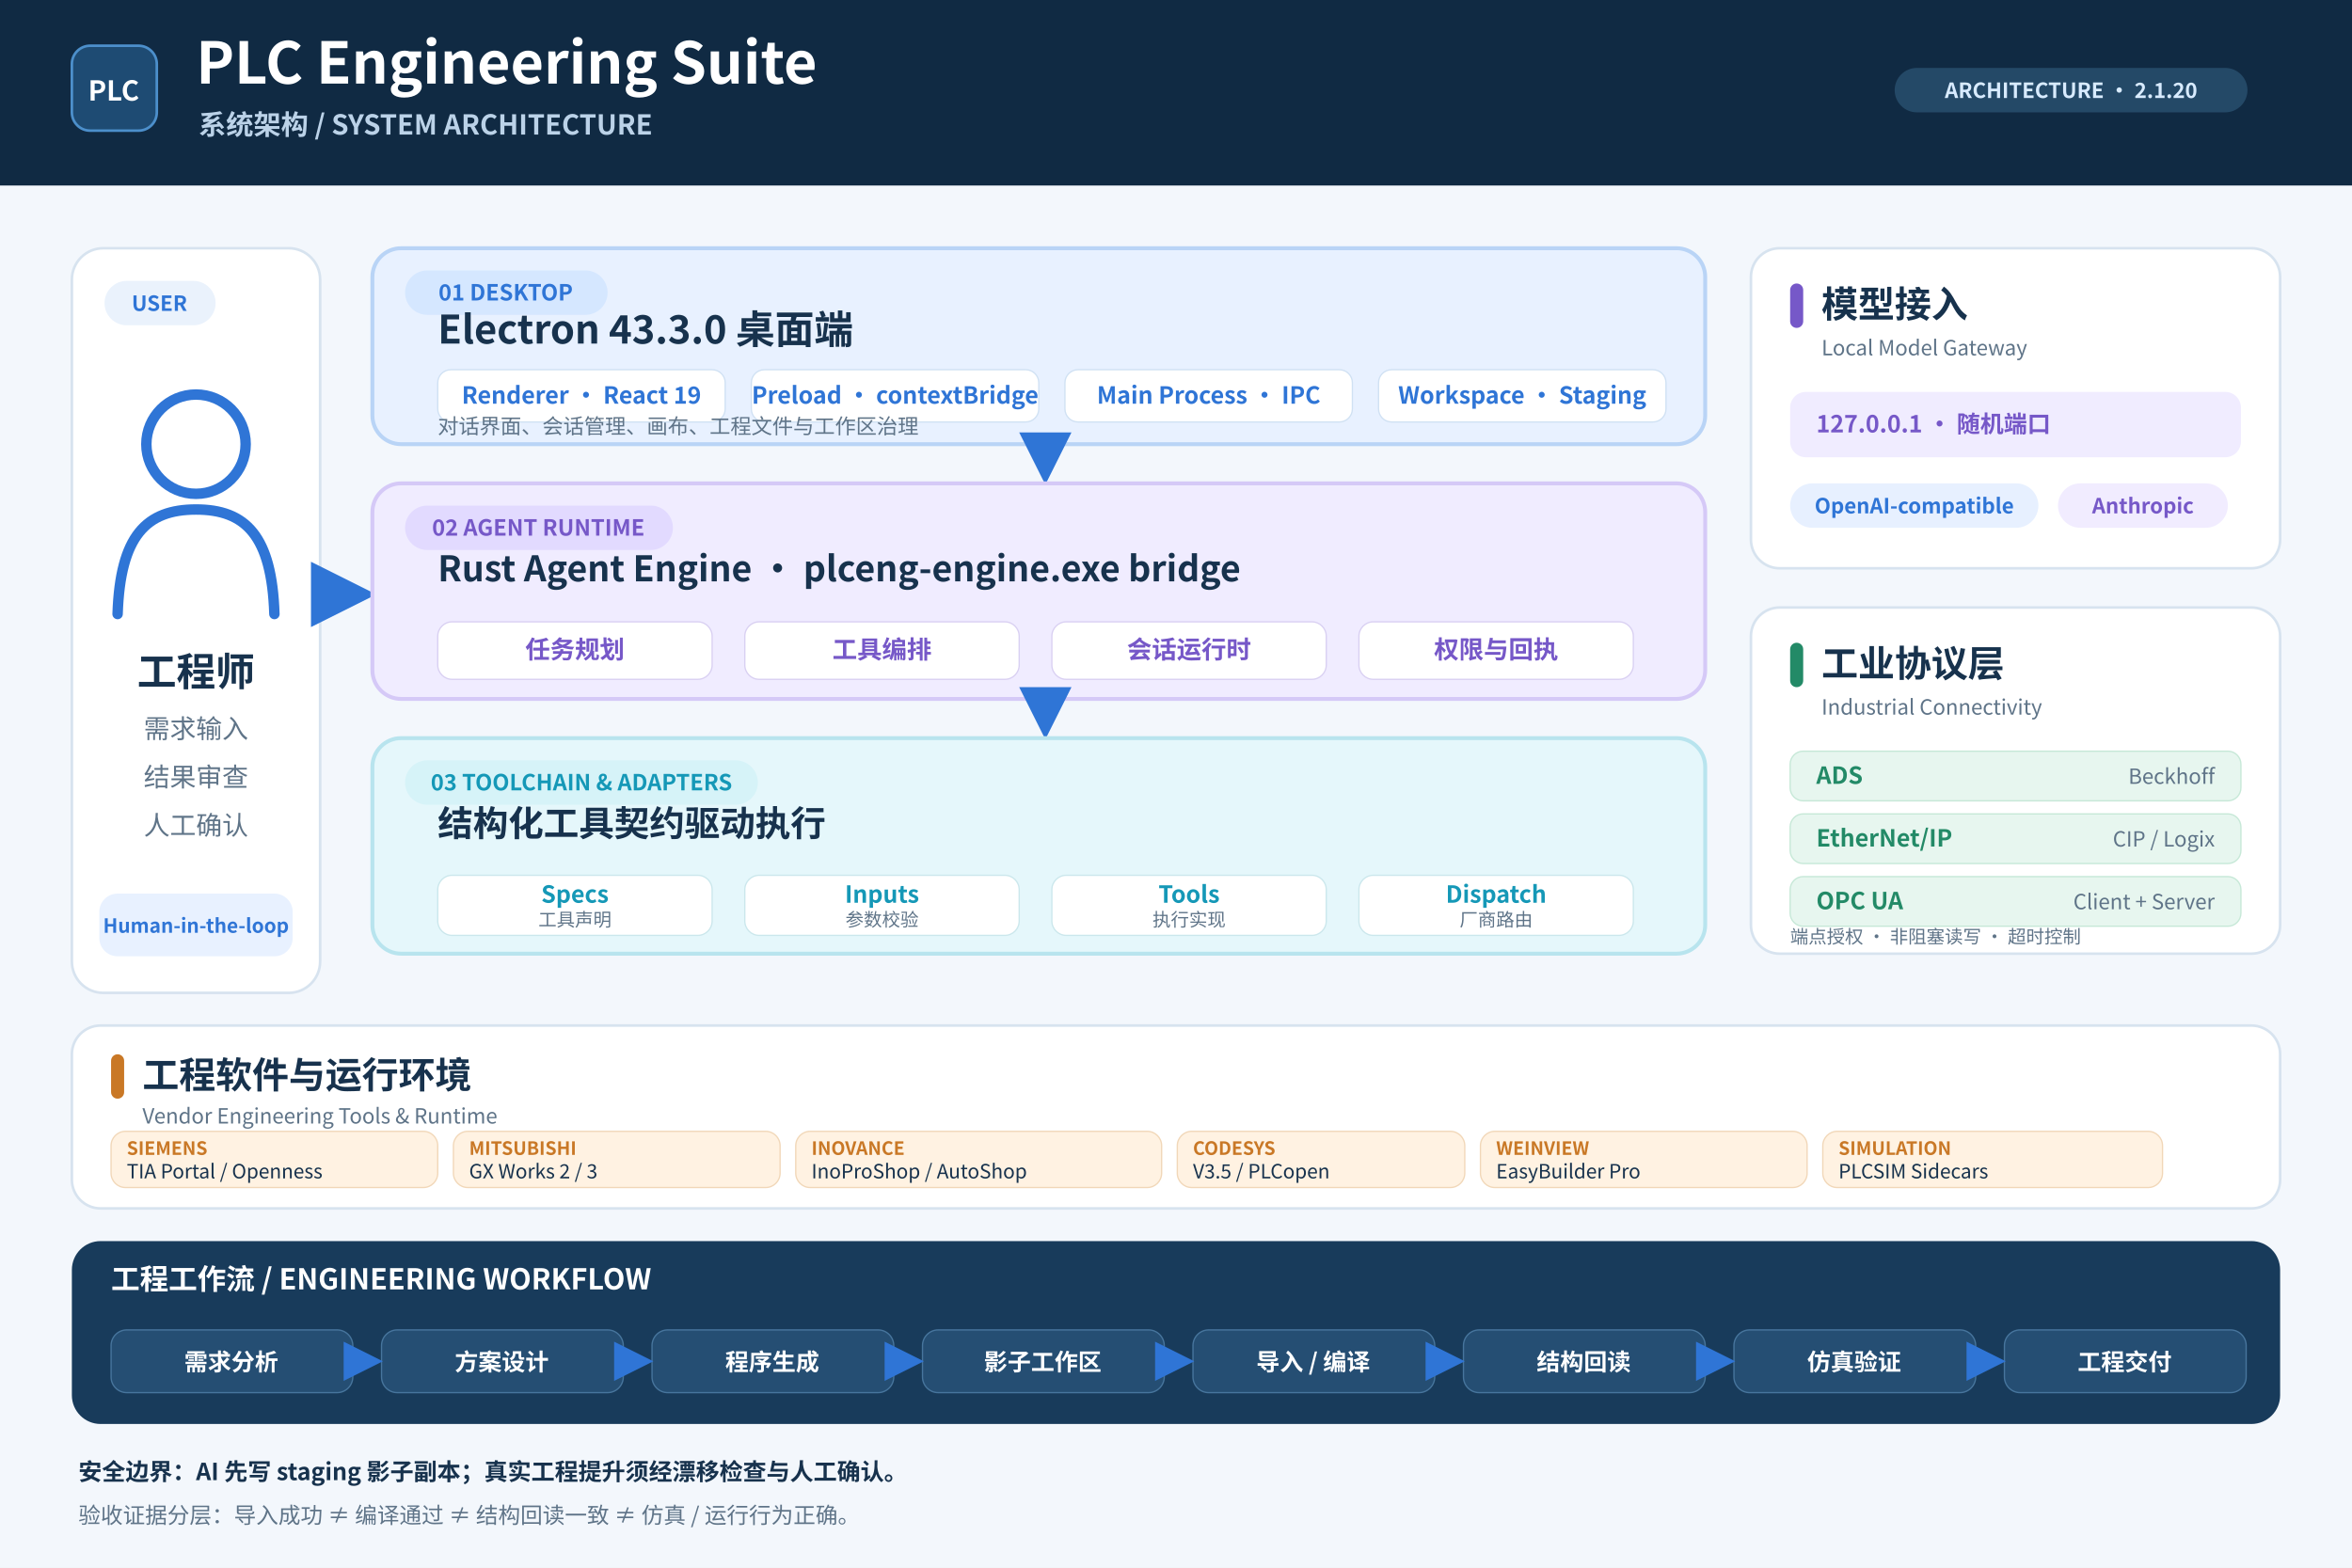
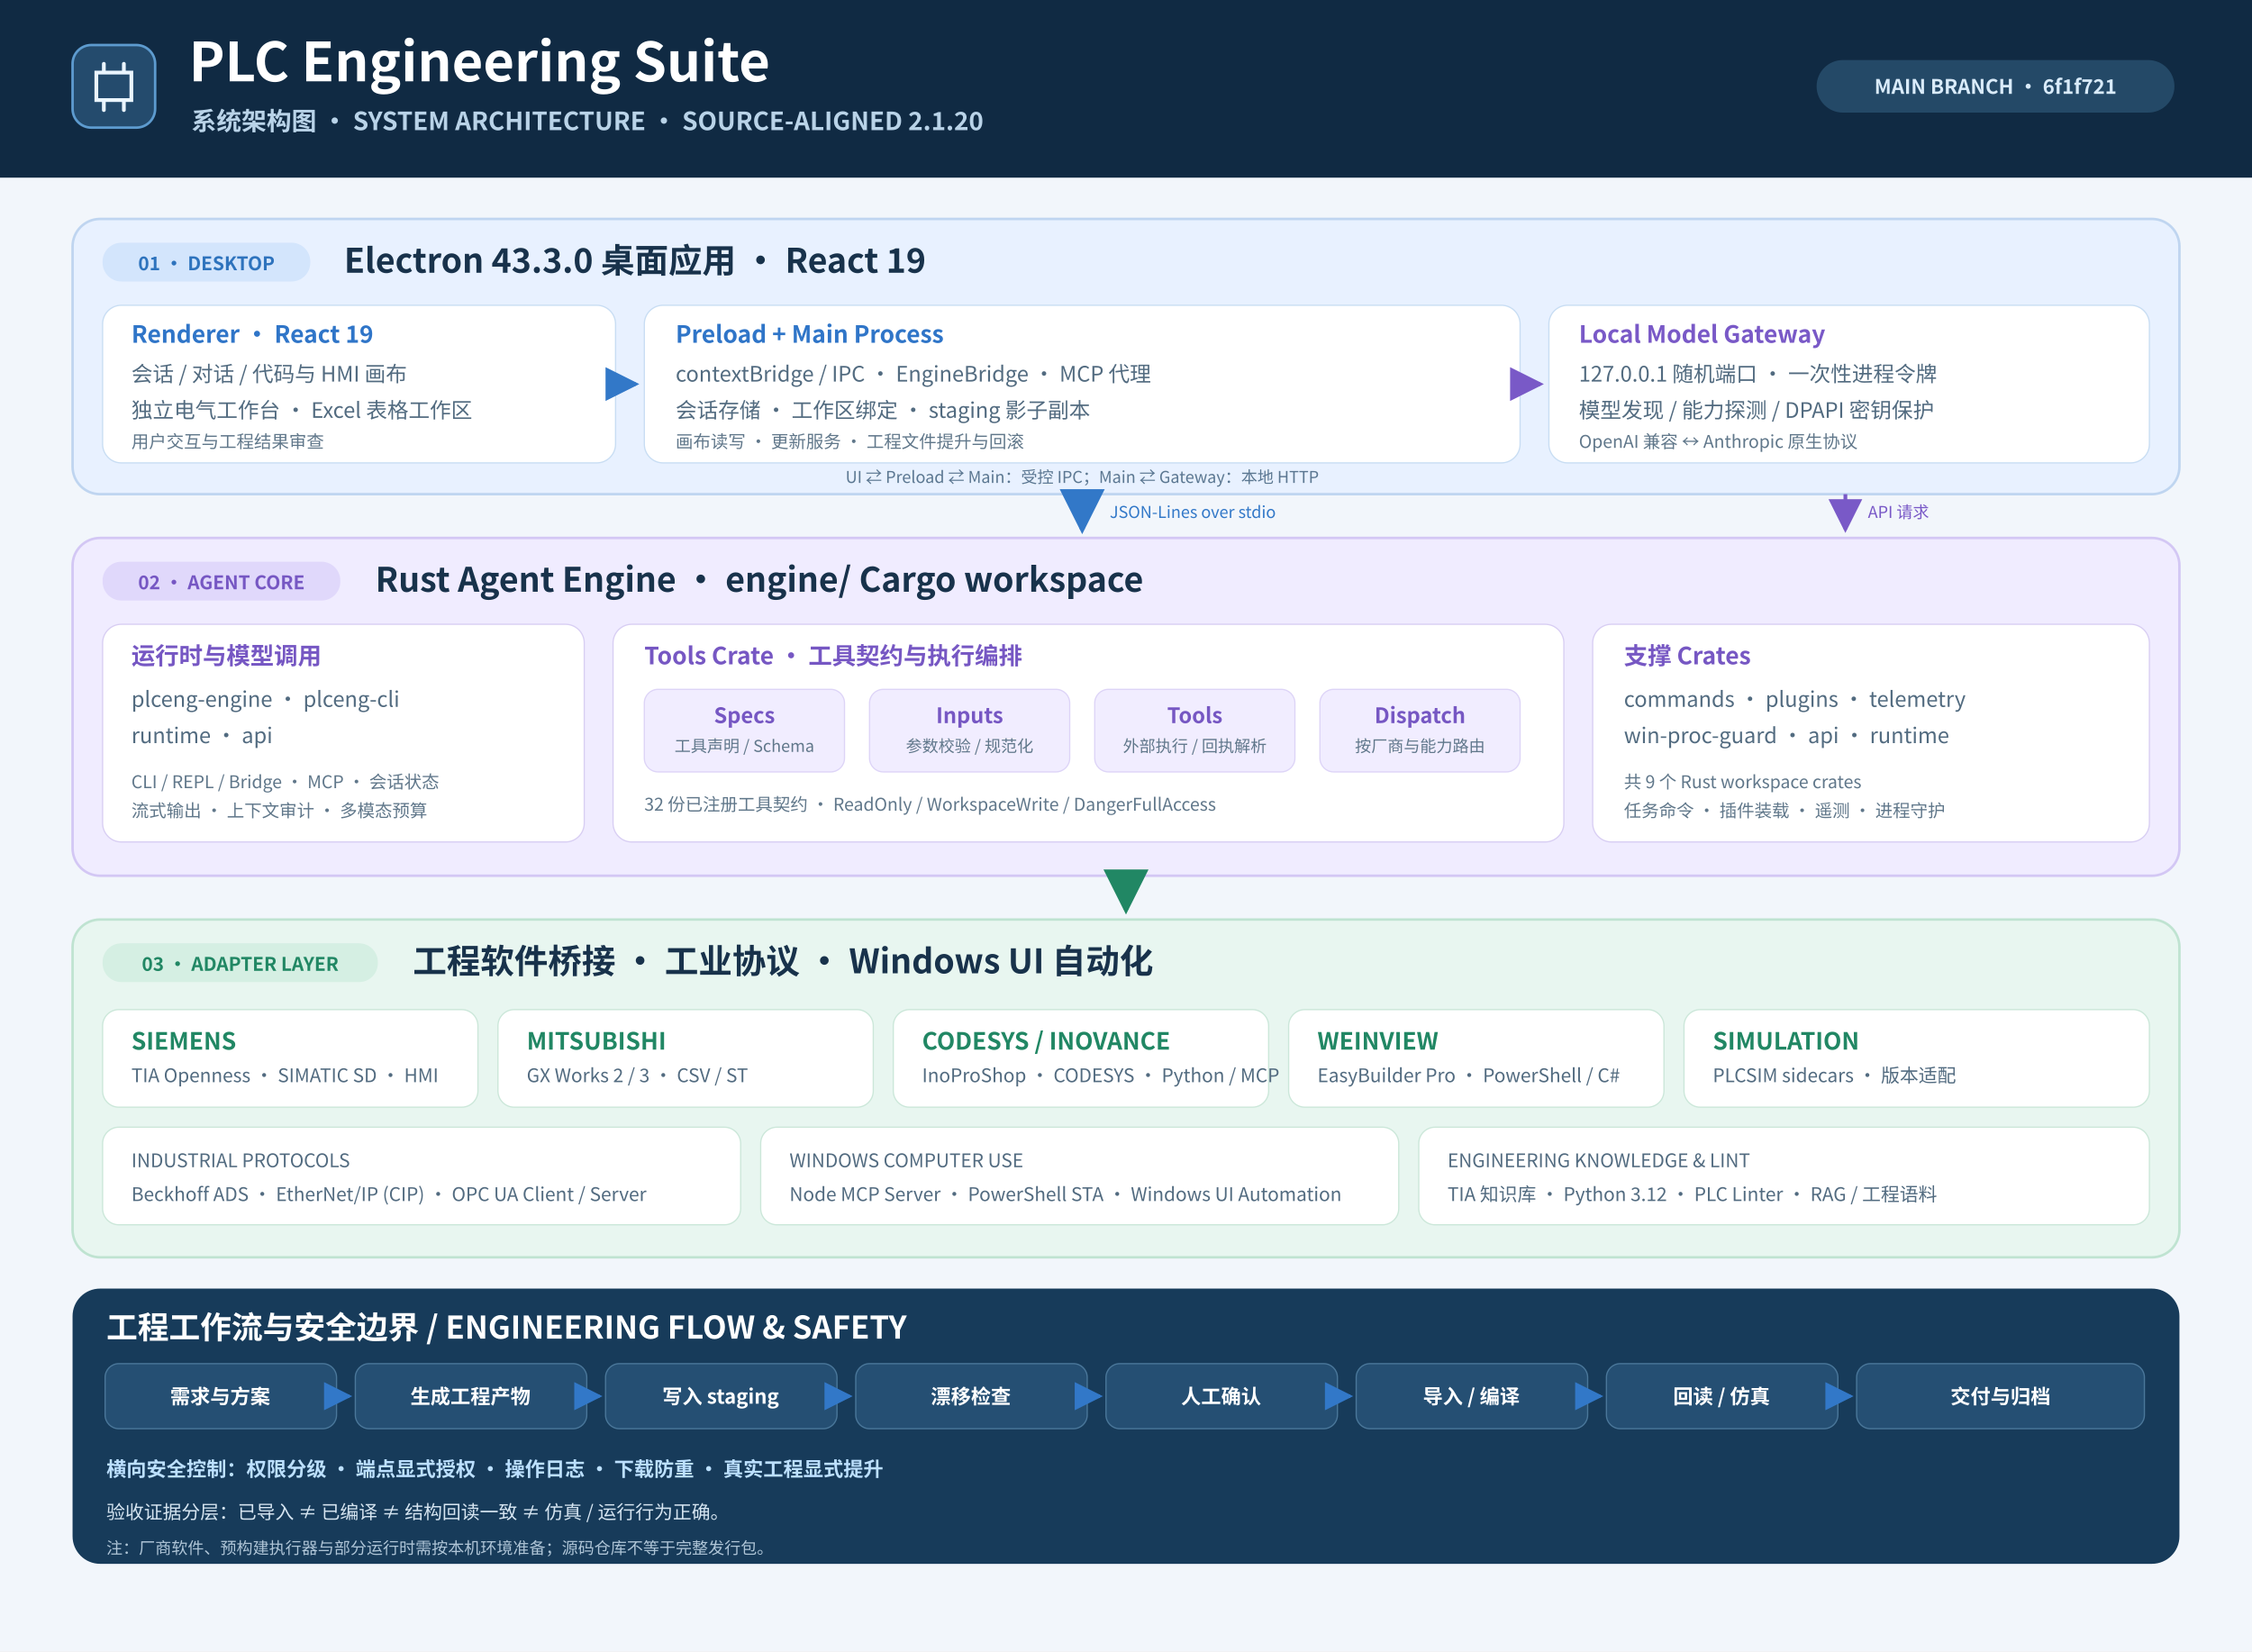
- <svg xmlns="http://www.w3.org/2000/svg" width="1800" height="1200" viewBox="0 0 1800 1200">
+ <svg xmlns="http://www.w3.org/2000/svg" width="1800" height="1320" viewBox="0 0 1800 1320">
  <defs>
-     <style>text{font-family:'Noto Sans CJK SC','Microsoft YaHei',Arial,sans-serif}</style>
-     <marker id="a" markerWidth="10" markerHeight="10" refX="8" refY="5" orient="auto">
-       <path d="M0 0L10 5L0 10z" fill="#2F75D6" />
+     <style>
+ text{font-family:"Noto Sans CJK SC","Microsoft YaHei","PingFang SC",Arial,sans-serif}
+ .h1{font-size:43px;font-weight:700;fill:#fff}.sub{font-size:20px;font-weight:600;fill:#B9D3E8}
+ .section{font-size:27px;font-weight:700;fill:#18324B}.label{font-size:19px;font-weight:700}
+ .body{font-size:17px;fill:#526B80}.small{font-size:14px;fill:#60778A}.tiny{font-size:13px;fill:#60778A}
+ </style>
+     <marker id="blueArrow" markerWidth="9" markerHeight="9" refX="8" refY="4.5" orient="auto">
+       <path d="M0 0L9 4.5L0 9Z" fill="#3278C8" />
+     </marker>
+     <marker id="violetArrow" markerWidth="9" markerHeight="9" refX="8" refY="4.5" orient="auto">
+       <path d="M0 0L9 4.5L0 9Z" fill="#7959C7" />
+     </marker>
+     <marker id="greenArrow" markerWidth="9" markerHeight="9" refX="8" refY="4.5" orient="auto">
+       <path d="M0 0L9 4.5L0 9Z" fill="#218764" />
    </marker>
  </defs>
-   <rect width="1800" height="1200" fill="#F3F7FC" />
+   <rect width="1800" height="1320" fill="#F2F6FB" />
  <rect width="1800" height="142" fill="#102A43" />
-   <rect x="55" y="35" width="65" height="65" rx="14" fill="#1E4B73" stroke="#4C8FCB" stroke-width="2" />
-   <text x="87" y="77" font-size="21" font-weight="700" fill="white" text-anchor="middle">PLC</text>
-   <text x="150" y="64" font-size="44" font-weight="700" fill="white">PLC Engineering Suite</text>
-   <text x="152" y="103" font-size="21" font-weight="700" fill="#BBD2E8">系统架构 / SYSTEM ARCHITECTURE</text>
-   <rect x="1450" y="52" width="270" height="34" rx="17" fill="#244967" />
-   <text x="1585" y="75" font-size="16" font-weight="700" fill="#D8EBFF" text-anchor="middle">ARCHITECTURE · 2.1.20</text>
-   <rect x="55" y="190" width="190" height="570" rx="24" fill="white" stroke="#D7E3EF" stroke-width="2" />
-   <rect x="80" y="215" width="85" height="34" rx="17" fill="#EAF2FC" />
-   <text x="122" y="238" font-size="16" font-weight="700" fill="#2F75D6" text-anchor="middle">USER</text>
-   <circle cx="150" cy="340" r="38" fill="none" stroke="#2F75D6" stroke-width="8" />
-   <path d="M90 470C92 410 112 390 150 390S208 410 210 470" fill="none" stroke="#2F75D6" stroke-width="8" stroke-linecap="round" />
-   <text x="150" y="525" font-size="30" font-weight="700" fill="#17324D" text-anchor="middle">工程师</text>
-   <text x="150" y="565" font-size="20" fill="#5F7488" text-anchor="middle">需求输入</text>
-   <text x="150" y="602" font-size="20" fill="#5F7488" text-anchor="middle">结果审查</text>
-   <text x="150" y="639" font-size="20" fill="#5F7488" text-anchor="middle">人工确认</text>
-   <rect x="76" y="684" width="148" height="48" rx="14" fill="#E8F1FF" />
-   <text x="150" y="714" font-size="15" font-weight="700" fill="#2F75D6" text-anchor="middle">Human-in-the-loop</text>
-   <path d="M245 455H278" stroke="#2F75D6" stroke-width="5" marker-end="url(#a)" />
-   <rect x="285" y="190" width="1020" height="150" rx="22" fill="#E8F1FF" stroke="#B9D4F6" stroke-width="3" />
-   <rect x="310" y="207" width="155" height="34" rx="17" fill="#D5E7FF" />
-   <text x="387" y="230" font-size="17" font-weight="700" fill="#2F75D6" text-anchor="middle">01 DESKTOP</text>
-   <text x="335" y="263" font-size="30" font-weight="700" fill="#17324D">Electron 43.3.0 桌面端</text>
-   <rect x="335" y="283" width="220" height="40" rx="10" fill="white" stroke="#D0E1F3" />
-   <text x="445" y="309" font-size="18" font-weight="700" fill="#2F75D6" text-anchor="middle">Renderer · React 19</text>
-   <rect x="575" y="283" width="220" height="40" rx="10" fill="white" stroke="#D0E1F3" />
-   <text x="685" y="309" font-size="18" font-weight="700" fill="#2F75D6" text-anchor="middle">Preload · contextBridge</text>
-   <rect x="815" y="283" width="220" height="40" rx="10" fill="white" stroke="#D0E1F3" />
-   <text x="925" y="309" font-size="18" font-weight="700" fill="#2F75D6" text-anchor="middle">Main Process · IPC</text>
-   <rect x="1055" y="283" width="220" height="40" rx="10" fill="white" stroke="#D0E1F3" />
-   <text x="1165" y="309" font-size="18" font-weight="700" fill="#2F75D6" text-anchor="middle">Workspace · Staging</text>
-   <text x="335" y="332" font-size="16" fill="#5F7488">对话界面、会话管理、画布、工程文件与工作区治理</text>
-   <path d="M800 343V363" stroke="#2F75D6" stroke-width="4" marker-end="url(#a)" />
-   <rect x="285" y="370" width="1020" height="165" rx="22" fill="#F0ECFF" stroke="#D5C9F7" stroke-width="3" />
-   <rect x="310" y="387" width="205" height="34" rx="17" fill="#E2DAFF" />
-   <text x="412" y="410" font-size="17" font-weight="700" fill="#7658C8" text-anchor="middle">02 AGENT RUNTIME</text>
-   <text x="335" y="445" font-size="27" font-weight="700" fill="#17324D">Rust Agent Engine · plceng-engine.exe bridge</text>
-   <g fill="white" stroke="#D9D0F2">
-     <rect x="335" y="476" width="210" height="44" rx="11" />
-     <rect x="570" y="476" width="210" height="44" rx="11" />
-     <rect x="805" y="476" width="210" height="44" rx="11" />
-     <rect x="1040" y="476" width="210" height="44" rx="11" />
+   <rect x="58" y="36" width="66" height="66" rx="15" fill="#244B6D" stroke="#5D9BCF" stroke-width="2" />
+   <path d="M77 58h28v22H77zM83 51v7M99 51v7M83 80v8M99 80v8" fill="none" stroke="#EAF5FF" stroke-width="3" stroke-linecap="round" />
+   <text x="151" y="65" class="h1">PLC Engineering Suite</text>
+   <text x="153" y="104" class="sub">系统架构图 · SYSTEM ARCHITECTURE · SOURCE-ALIGNED 2.1.20</text>
+   <rect x="1452" y="48" width="286" height="42" rx="21" fill="#244967" />
+   <text x="1595" y="75" font-size="16" font-weight="700" fill="#D9EBFA" text-anchor="middle">MAIN BRANCH · 6f1f721</text>
+   <rect x="58" y="175" width="1684" height="220" rx="22" fill="#E8F1FF" stroke="#BFD5F0" stroke-width="2" />
+   <rect x="82" y="194" width="166" height="31" rx="15" fill="#D3E5FC" />
+   <text x="165" y="216" font-size="15" font-weight="700" fill="#2E73BD" text-anchor="middle">01 · DESKTOP</text>
+   <text x="275" y="218" class="section">Electron 43.3.0 桌面应用 · React 19</text>
+   <rect x="82" y="244" width="410" height="126" rx="15" fill="#fff" stroke="#C8DDF3" />
+   <text x="105" y="274" class="label" fill="#2F75C8">Renderer · React 19</text>
+   <text x="105" y="305" class="body">会话 / 对话 / 代码与 HMI 画布</text>
+   <text x="105" y="334" class="body">独立电气工作台 · Excel 表格工作区</text>
+   <text x="105" y="358" class="small">用户交互与工程结果审查</text>
+   <rect x="515" y="244" width="700" height="126" rx="15" fill="#fff" stroke="#C8DDF3" />
+   <text x="540" y="274" class="label" fill="#2F75C8">Preload + Main Process</text>
+   <text x="540" y="305" class="body">contextBridge / IPC · EngineBridge · MCP 代理</text>
+   <text x="540" y="334" class="body">会话存储 · 工作区绑定 · staging 影子副本</text>
+   <text x="540" y="358" class="small">画布读写 · 更新服务 · 工程文件提升与回滚</text>
+   <rect x="1238" y="244" width="480" height="126" rx="15" fill="#fff" stroke="#C8DDF3" />
+   <text x="1262" y="274" class="label" fill="#7959C7">Local Model Gateway</text>
+   <text x="1262" y="305" class="body">127.0.0.1 随机端口 · 一次性进程令牌</text>
+   <text x="1262" y="334" class="body">模型发现 / 能力探测 / DPAPI 密钥保护</text>
+   <text x="1262" y="358" class="small">OpenAI 兼容 ↔ Anthropic 原生协议</text>
+   <path d="M492 307H508" stroke="#3278C8" stroke-width="3" marker-end="url(#blueArrow)" />
+   <path d="M1215 307H1231" stroke="#7959C7" stroke-width="3" marker-end="url(#violetArrow)" />
+   <text x="865" y="386" font-size="13" fill="#5B7791" text-anchor="middle">UI ⇄ Preload ⇄ Main：受控 IPC；Main ⇄ Gateway：本地 HTTP</text>
+   <path d="M865 396V423" stroke="#3278C8" stroke-width="4" marker-end="url(#blueArrow)" />
+   <text x="887" y="414" font-size="13" fill="#3278C8">JSON-Lines over stdio</text>
+   <path d="M1475 395V423" stroke="#7959C7" stroke-width="3" stroke-dasharray="7 6" marker-end="url(#violetArrow)" />
+   <text x="1493" y="414" font-size="13" fill="#7959C7">API 请求</text>
+   <rect x="58" y="430" width="1684" height="270" rx="22" fill="#F0ECFF" stroke="#D3C7F4" stroke-width="2" />
+   <rect x="82" y="449" width="190" height="31" rx="15" fill="#E0D8FB" />
+   <text x="177" y="471" font-size="15" font-weight="700" fill="#7657C3" text-anchor="middle">02 · AGENT CORE</text>
+   <text x="300" y="473" class="section">Rust Agent Engine · engine/ Cargo workspace</text>
+   <rect x="82" y="499" width="385" height="174" rx="15" fill="#fff" stroke="#D8CEF3" />
+   <text x="105" y="531" class="label" fill="#7657C3">运行时与模型调用</text>
+   <text x="105" y="565" class="body">plceng-engine · plceng-cli</text>
+   <text x="105" y="594" class="body">runtime · api</text>
+   <text x="105" y="630" class="small">CLI / REPL / Bridge · MCP · 会话状态</text>
+   <text x="105" y="653" class="small">流式输出 · 上下文审计 · 多模态预算</text>
+   <rect x="490" y="499" width="760" height="174" rx="15" fill="#fff" stroke="#D8CEF3" />
+   <text x="515" y="531" class="label" fill="#7657C3">Tools Crate · 工具契约与执行编排</text>
+   <g fill="#F1EDFF" stroke="#DDD4F7">
+     <rect x="515" y="551" width="160" height="66" rx="11" />
+     <rect x="695" y="551" width="160" height="66" rx="11" />
+     <rect x="875" y="551" width="160" height="66" rx="11" />
+     <rect x="1055" y="551" width="160" height="66" rx="11" />
  </g>
-   <g font-size="19" font-weight="700" fill="#7658C8" text-anchor="middle">
-     <text x="440" y="504">任务规划</text>
-     <text x="675" y="504">工具编排</text>
-     <text x="910" y="504">会话运行时</text>
-     <text x="1145" y="504">权限与回执</text>
+   <g font-size="17" font-weight="700" fill="#7657C3" text-anchor="middle">
+     <text x="595" y="578">Specs</text>
+     <text x="775" y="578">Inputs</text>
+     <text x="955" y="578">Tools</text>
+     <text x="1135" y="578">Dispatch</text>
  </g>
-   <path d="M800 538V558" stroke="#7658C8" stroke-width="4" marker-end="url(#a)" />
-   <rect x="285" y="565" width="1020" height="165" rx="22" fill="#E5F7FB" stroke="#B8E4EE" stroke-width="3" />
-   <rect x="310" y="582" width="270" height="34" rx="17" fill="#D6F3F8" />
-   <text x="445" y="605" font-size="17" font-weight="700" fill="#1598B7" text-anchor="middle">03 TOOLCHAIN &amp; ADAPTERS</text>
-   <text x="335" y="640" font-size="27" font-weight="700" fill="#17324D">结构化工具契约驱动执行</text>
-   <g fill="white" stroke="#CBE7EC">
-     <rect x="335" y="670" width="210" height="46" rx="11" />
-     <rect x="570" y="670" width="210" height="46" rx="11" />
-     <rect x="805" y="670" width="210" height="46" rx="11" />
-     <rect x="1040" y="670" width="210" height="46" rx="11" />
+   <g font-size="13" fill="#60778A" text-anchor="middle">
+     <text x="595" y="601">工具声明 / Schema</text>
+     <text x="775" y="601">参数校验 / 规范化</text>
+     <text x="955" y="601">外部执行 / 回执解析</text>
+     <text x="1135" y="601">按厂商与能力路由</text>
  </g>
-   <g font-size="18" font-weight="700" fill="#1598B7" text-anchor="middle">
-     <text x="440" y="691">Specs</text>
-     <text x="675" y="691">Inputs</text>
-     <text x="910" y="691">Tools</text>
-     <text x="1145" y="691">Dispatch</text>
+   <text x="515" y="648" class="small">32 份已注册工具契约 · ReadOnly / WorkspaceWrite / DangerFullAccess</text>
+   <rect x="1273" y="499" width="445" height="174" rx="15" fill="#fff" stroke="#D8CEF3" />
+   <text x="1298" y="531" class="label" fill="#7657C3">支撑 Crates</text>
+   <text x="1298" y="565" class="body">commands · plugins · telemetry</text>
+   <text x="1298" y="594" class="body">win-proc-guard · api · runtime</text>
+   <text x="1298" y="630" class="small">共 9 个 Rust workspace crates</text>
+   <text x="1298" y="653" class="small">任务命令 · 插件装载 · 遥测 · 进程守护</text>
+   <path d="M900 701V727" stroke="#218764" stroke-width="4" marker-end="url(#greenArrow)" />
+   <rect x="58" y="735" width="1684" height="270" rx="22" fill="#E8F6F0" stroke="#BFE3D1" stroke-width="2" />
+   <rect x="82" y="754" width="220" height="31" rx="15" fill="#D5EFE3" />
+   <text x="192" y="776" font-size="15" font-weight="700" fill="#218764" text-anchor="middle">03 · ADAPTER LAYER</text>
+   <text x="330" y="778" class="section">工程软件桥接 · 工业协议 · Windows UI 自动化</text>
+   <g fill="#fff" stroke="#CBE7D9">
+     <rect x="82" y="807" width="300" height="78" rx="13" />
+     <rect x="398" y="807" width="300" height="78" rx="13" />
+     <rect x="714" y="807" width="300" height="78" rx="13" />
+     <rect x="1030" y="807" width="300" height="78" rx="13" />
+     <rect x="1346" y="807" width="372" height="78" rx="13" />
+     <rect x="82" y="901" width="510" height="78" rx="13" />
+     <rect x="608" y="901" width="510" height="78" rx="13" />
+     <rect x="1134" y="901" width="584" height="78" rx="13" />
  </g>
-   <g font-size="14" fill="#5F7488" text-anchor="middle">
-     <text x="440" y="709">工具声明</text>
-     <text x="675" y="709">参数校验</text>
-     <text x="910" y="709">执行实现</text>
-     <text x="1145" y="709">厂商路由</text>
+   <g font-size="19" font-weight="700" fill="#218764">
+     <text x="105" y="839">SIEMENS</text>
+     <text x="421" y="839">MITSUBISHI</text>
+     <text x="737" y="839">CODESYS / INOVANCE</text>
+     <text x="1053" y="839">WEINVIEW</text>
+     <text x="1369" y="839">SIMULATION</text>
  </g>
-   <rect x="1340" y="190" width="405" height="245" rx="22" fill="white" stroke="#D7E3EF" stroke-width="2" />
-   <rect x="1370" y="217" width="10" height="34" rx="5" fill="#7658C8" />
-   <text x="1394" y="243" font-size="28" font-weight="700" fill="#17324D">模型接入</text>
-   <text x="1394" y="272" font-size="16" fill="#5F7488">Local Model Gateway</text>
-   <rect x="1370" y="300" width="345" height="50" rx="12" fill="#F0ECFF" />
-   <text x="1390" y="331" font-size="18" font-weight="700" fill="#7658C8">127.0.0.1 · 随机端口</text>
-   <rect x="1370" y="370" width="190" height="34" rx="17" fill="#E7F0FF" />
-   <text x="1465" y="393" font-size="16" font-weight="700" fill="#2F75D6" text-anchor="middle">OpenAI-compatible</text>
-   <rect x="1575" y="370" width="130" height="34" rx="17" fill="#F1ECFF" />
-   <text x="1640" y="393" font-size="16" font-weight="700" fill="#7658C8" text-anchor="middle">Anthropic</text>
-   <rect x="1340" y="465" width="405" height="265" rx="22" fill="white" stroke="#D7E3EF" stroke-width="2" />
-   <rect x="1370" y="492" width="10" height="34" rx="5" fill="#238A67" />
-   <text x="1394" y="518" font-size="28" font-weight="700" fill="#17324D">工业协议层</text>
-   <text x="1394" y="547" font-size="16" fill="#5F7488">Industrial Connectivity</text>
-   <g fill="#E7F6EF" stroke="#C6E8D7">
-     <rect x="1370" y="575" width="345" height="38" rx="10" />
-     <rect x="1370" y="623" width="345" height="38" rx="10" />
-     <rect x="1370" y="671" width="345" height="38" rx="10" />
+   <g font-size="15" fill="#526B80">
+     <text x="105" y="865">TIA Openness · SIMATIC SD · HMI</text>
+     <text x="421" y="865">GX Works 2 / 3 · CSV / ST</text>
+     <text x="737" y="865">InoProShop · CODESYS · Python / MCP</text>
+     <text x="1053" y="865">EasyBuilder Pro · PowerShell / C#</text>
+     <text x="1369" y="865">PLCSIM sidecars · 版本适配</text>
+     <text x="105" y="933">INDUSTRIAL PROTOCOLS</text>
+     <text x="631" y="933">WINDOWS COMPUTER USE</text>
+     <text x="1157" y="933">ENGINEERING KNOWLEDGE &amp; LINT</text>
+     <text x="105" y="960">Beckhoff ADS · EtherNet/IP (CIP) · OPC UA Client / Server</text>
+     <text x="631" y="960">Node MCP Server · PowerShell STA · Windows UI Automation</text>
+     <text x="1157" y="960">TIA 知识库 · Python 3.12 · PLC Linter · RAG / 工程语料</text>
  </g>
-   <g font-size="18" font-weight="700" fill="#238A67">
-     <text x="1390" y="600">ADS</text>
-     <text x="1390" y="648">EtherNet/IP</text>
-     <text x="1390" y="696">OPC UA</text>
+   <rect x="58" y="1030" width="1684" height="220" rx="22" fill="#173B5A" />
+   <text x="85" y="1070" font-size="25" font-weight="700" fill="#fff">工程工作流与安全边界 / ENGINEERING FLOW &amp; SAFETY</text>
+   <g fill="#254F73" stroke="#4A779A">
+     <rect x="84" y="1090" width="185" height="52" rx="11" />
+     <rect x="284" y="1090" width="185" height="52" rx="11" />
+     <rect x="484" y="1090" width="185" height="52" rx="11" />
+     <rect x="684" y="1090" width="185" height="52" rx="11" />
+     <rect x="884" y="1090" width="185" height="52" rx="11" />
+     <rect x="1084" y="1090" width="185" height="52" rx="11" />
+     <rect x="1284" y="1090" width="185" height="52" rx="11" />
+     <rect x="1484" y="1090" width="230" height="52" rx="11" />
  </g>
-   <g font-size="16" fill="#5F7488" text-anchor="end">
-     <text x="1695" y="600">Beckhoff</text>
-     <text x="1695" y="648">CIP / Logix</text>
-     <text x="1695" y="696">Client + Server</text>
+   <g font-size="16" font-weight="700" fill="#fff" text-anchor="middle">
+     <text x="176" y="1122">需求与方案</text>
+     <text x="376" y="1122">生成工程产物</text>
+     <text x="576" y="1122">写入 staging</text>
+     <text x="776" y="1122">漂移检查</text>
+     <text x="976" y="1122">人工确认</text>
+     <text x="1176" y="1122">导入 / 编译</text>
+     <text x="1376" y="1122">回读 / 仿真</text>
+     <text x="1599" y="1122">交付与归档</text>
  </g>
-   <text x="1370" y="722" font-size="14" fill="#5F7488">端点授权 · 非阻塞读写 · 超时控制</text>
-   <rect x="55" y="785" width="1690" height="140" rx="22" fill="white" stroke="#D7E3EF" stroke-width="2" />
-   <rect x="85" y="807" width="10" height="34" rx="5" fill="#C97826" />
-   <text x="109" y="833" font-size="28" font-weight="700" fill="#17324D">工程软件与运行环境</text>
-   <text x="109" y="860" font-size="16" fill="#5F7488">Vendor Engineering Tools &amp; Runtime</text>
-   <g fill="#FFF2E2" stroke="#F1D7B8">
-     <rect x="85" y="866" width="250" height="43" rx="11" />
-     <rect x="347" y="866" width="250" height="43" rx="11" />
-     <rect x="609" y="866" width="280" height="43" rx="11" />
-     <rect x="901" y="866" width="220" height="43" rx="11" />
-     <rect x="1133" y="866" width="250" height="43" rx="11" />
-     <rect x="1395" y="866" width="260" height="43" rx="11" />
+   <g stroke="#A5D1F4" stroke-width="2.5" marker-end="url(#blueArrow)">
+     <path d="M269 1116H279" />
+     <path d="M469 1116H479" />
+     <path d="M669 1116H679" />
+     <path d="M869 1116H879" />
+     <path d="M1069 1116H1079" />
+     <path d="M1269 1116H1279" />
+     <path d="M1469 1116H1479" />
  </g>
-   <g font-size="14" font-weight="700" fill="#C97826">
-     <text x="97" y="884">SIEMENS</text>
-     <text x="359" y="884">MITSUBISHI</text>
-     <text x="621" y="884">INOVANCE</text>
-     <text x="913" y="884">CODESYS</text>
-     <text x="1145" y="884">WEINVIEW</text>
-     <text x="1407" y="884">SIMULATION</text>
-   </g>
-   <g font-size="15" fill="#17324D">
-     <text x="97" y="902">TIA Portal / Openness</text>
-     <text x="359" y="902">GX Works 2 / 3</text>
-     <text x="621" y="902">InoProShop / AutoShop</text>
-     <text x="913" y="902">V3.5 / PLCopen</text>
-     <text x="1145" y="902">EasyBuilder Pro</text>
-     <text x="1407" y="902">PLCSIM Sidecars</text>
-   </g>
-   <rect x="55" y="950" width="1690" height="140" rx="22" fill="#183B5B" />
-   <text x="85" y="987" font-size="22" font-weight="700" fill="white">工程工作流 / ENGINEERING WORKFLOW</text>
-   <g fill="#254E73" stroke="#47759D">
-     <rect x="85" y="1018" width="185" height="48" rx="12" />
-     <rect x="292" y="1018" width="185" height="48" rx="12" />
-     <rect x="499" y="1018" width="185" height="48" rx="12" />
-     <rect x="706" y="1018" width="185" height="48" rx="12" />
-     <rect x="913" y="1018" width="185" height="48" rx="12" />
-     <rect x="1120" y="1018" width="185" height="48" rx="12" />
-     <rect x="1327" y="1018" width="185" height="48" rx="12" />
-     <rect x="1534" y="1018" width="185" height="48" rx="12" />
-   </g>
-   <g font-size="18" font-weight="700" fill="white" text-anchor="middle">
-     <text x="177" y="1049">需求分析</text>
-     <text x="384" y="1049">方案设计</text>
-     <text x="591" y="1049">程序生成</text>
-     <text x="798" y="1049">影子工作区</text>
-     <text x="1005" y="1049">导入 / 编译</text>
-     <text x="1212" y="1049">结构回读</text>
-     <text x="1419" y="1049">仿真验证</text>
-     <text x="1626" y="1049">工程交付</text>
-   </g>
-   <g stroke="#8CC5F1" stroke-width="3" marker-end="url(#a)">
-     <path d="M272 1042H287" />
-     <path d="M479 1042H494" />
-     <path d="M686 1042H701" />
-     <path d="M893 1042H908" />
-     <path d="M1100 1042H1115" />
-     <path d="M1307 1042H1322" />
-     <path d="M1514 1042H1529" />
-   </g>
-   <text x="60" y="1133" font-size="18" font-weight="700" fill="#17324D">安全边界：AI 先写 staging 影子副本；真实工程提升须经漂移检查与人工确认。</text>
-   <text x="60" y="1166" font-size="17" fill="#5F7488">验收证据分层：导入成功 ≠ 编译通过 ≠ 结构回读一致 ≠ 仿真 / 运行行为正确。</text>
+   <text x="85" y="1180" font-size="16" font-weight="700" fill="#BCE0FF">横向安全控制：权限分级 · 端点显式授权 · 操作日志 · 下载防重 · 真实工程显式提升</text>
+   <text x="85" y="1214" font-size="15" fill="#D6E5F1">验收证据分层：已导入 ≠ 已编译 ≠ 结构回读一致 ≠ 仿真 / 运行行为正确。</text>
+   <text x="85" y="1242" font-size="13" fill="#AFC5D7">注：厂商软件、预构建执行器与部分运行时需按本机环境准备；源码仓库不等于完整发行包。</text>
</svg>
